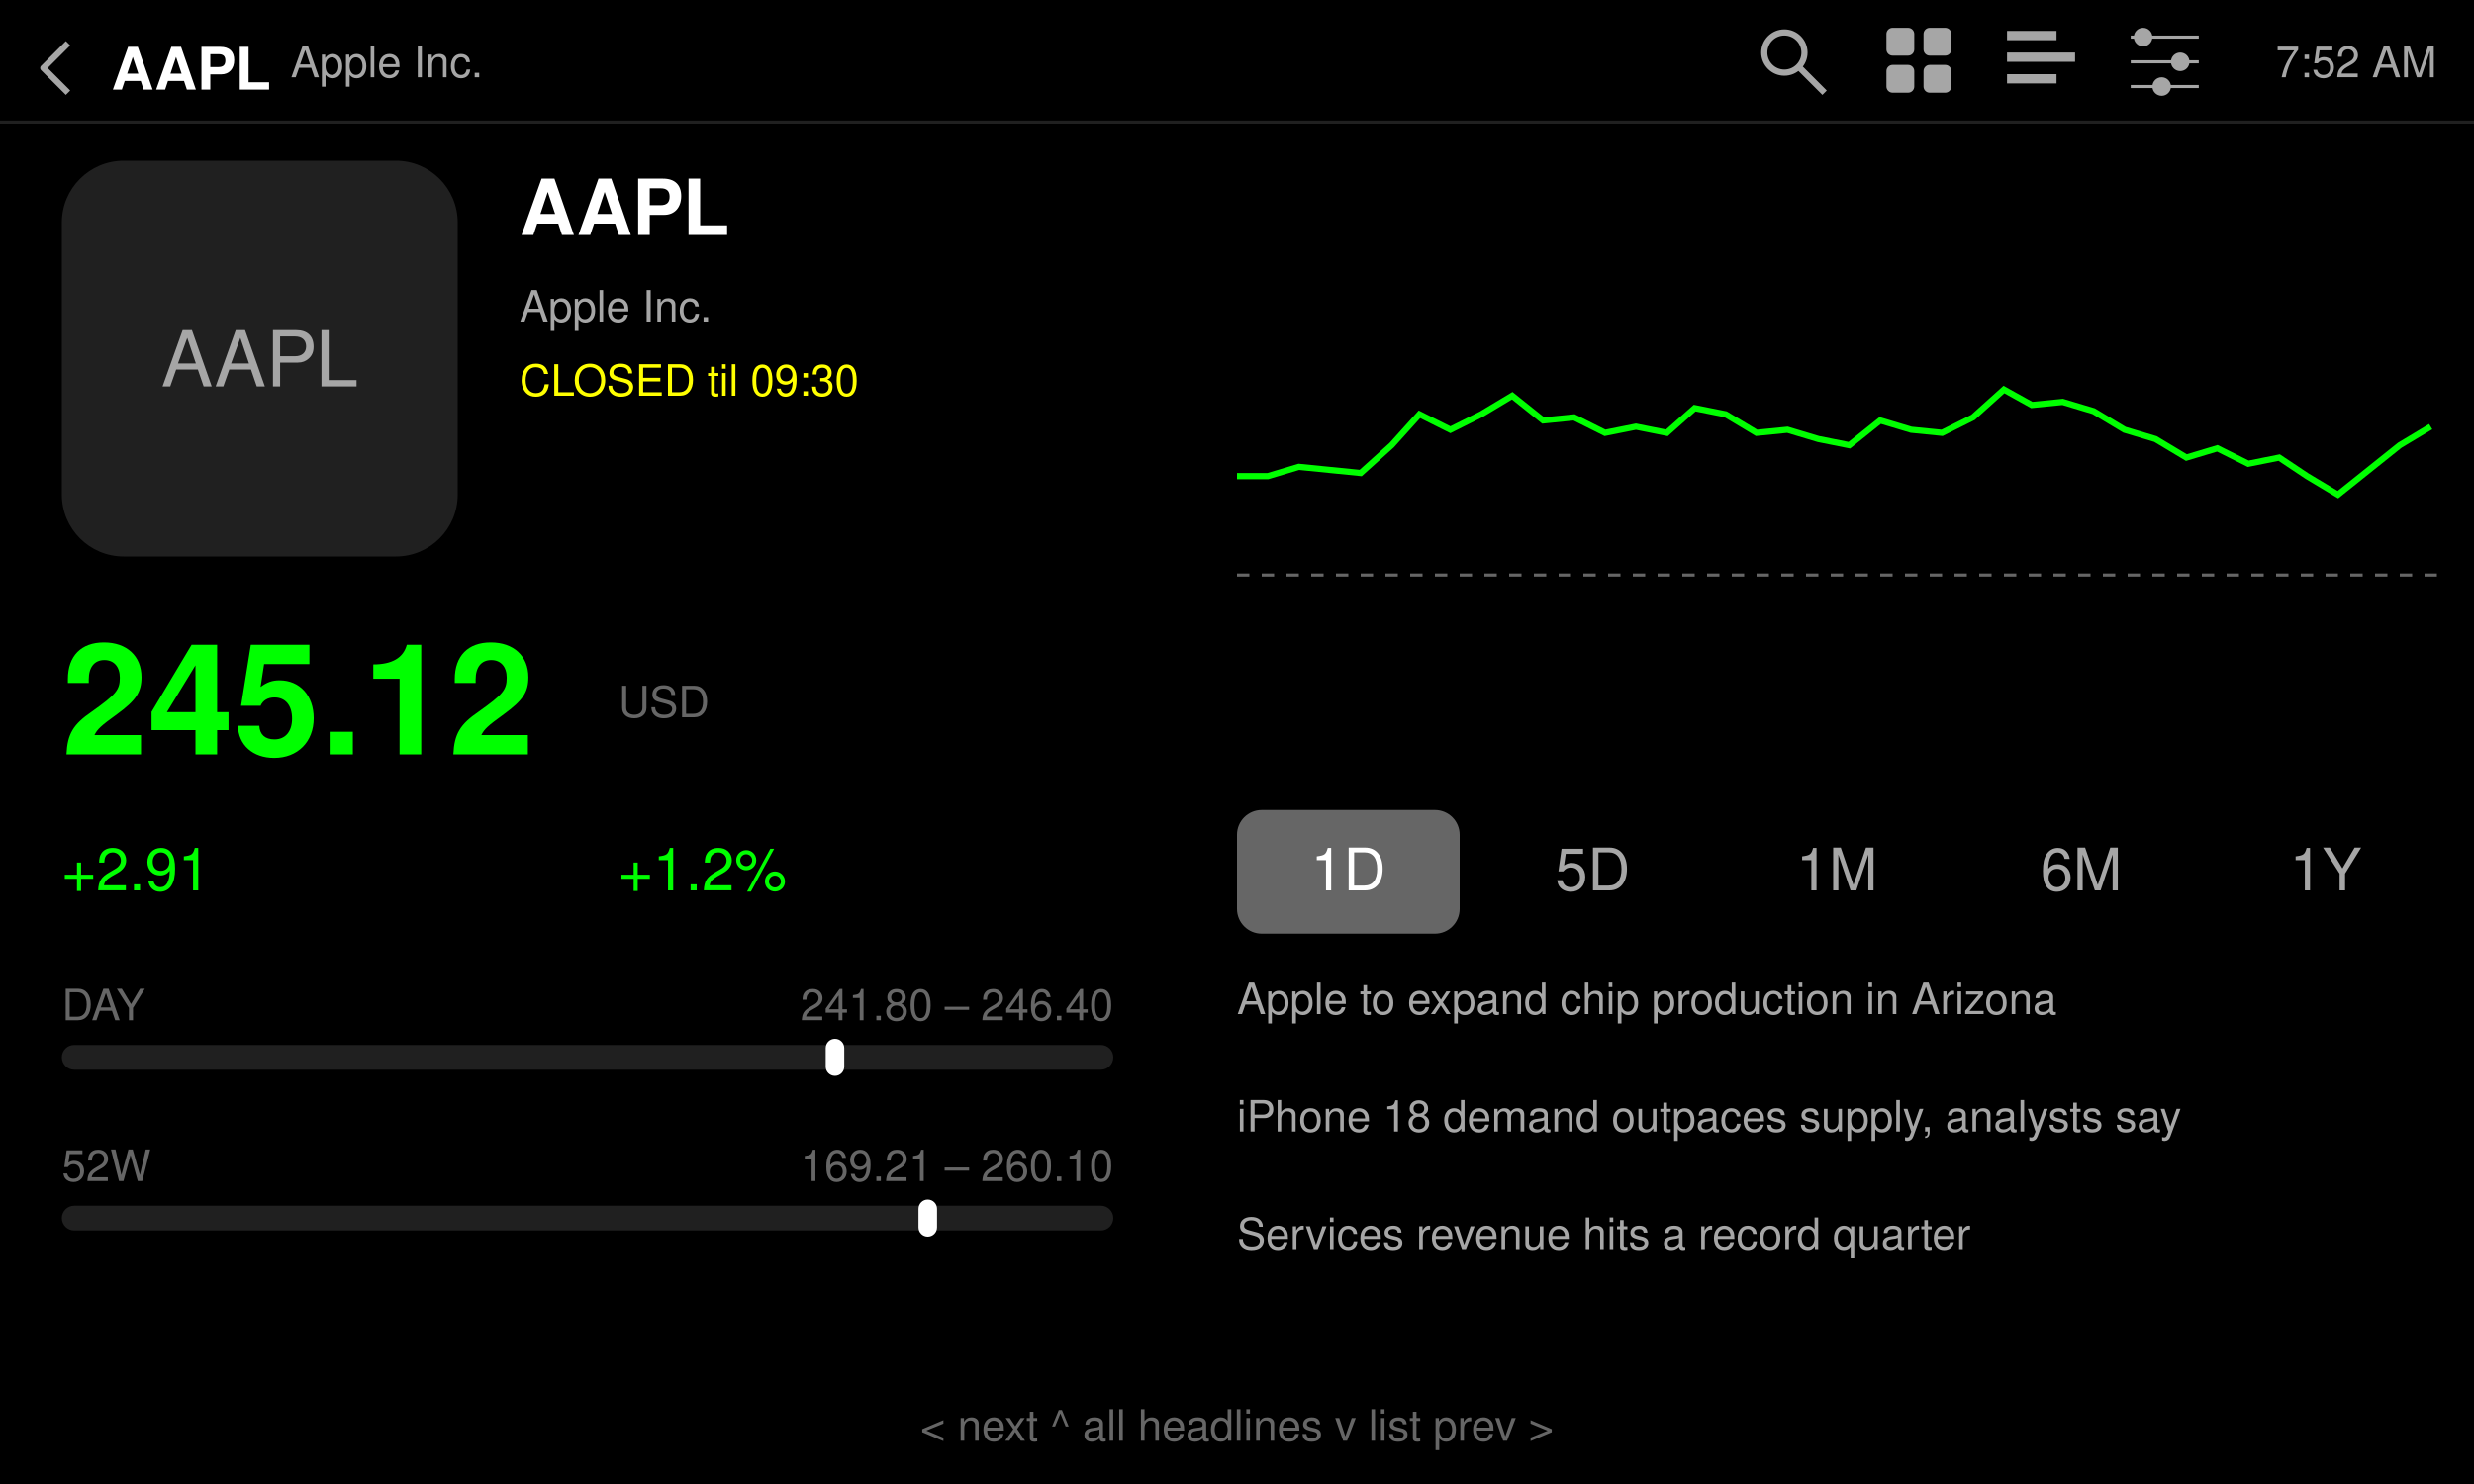
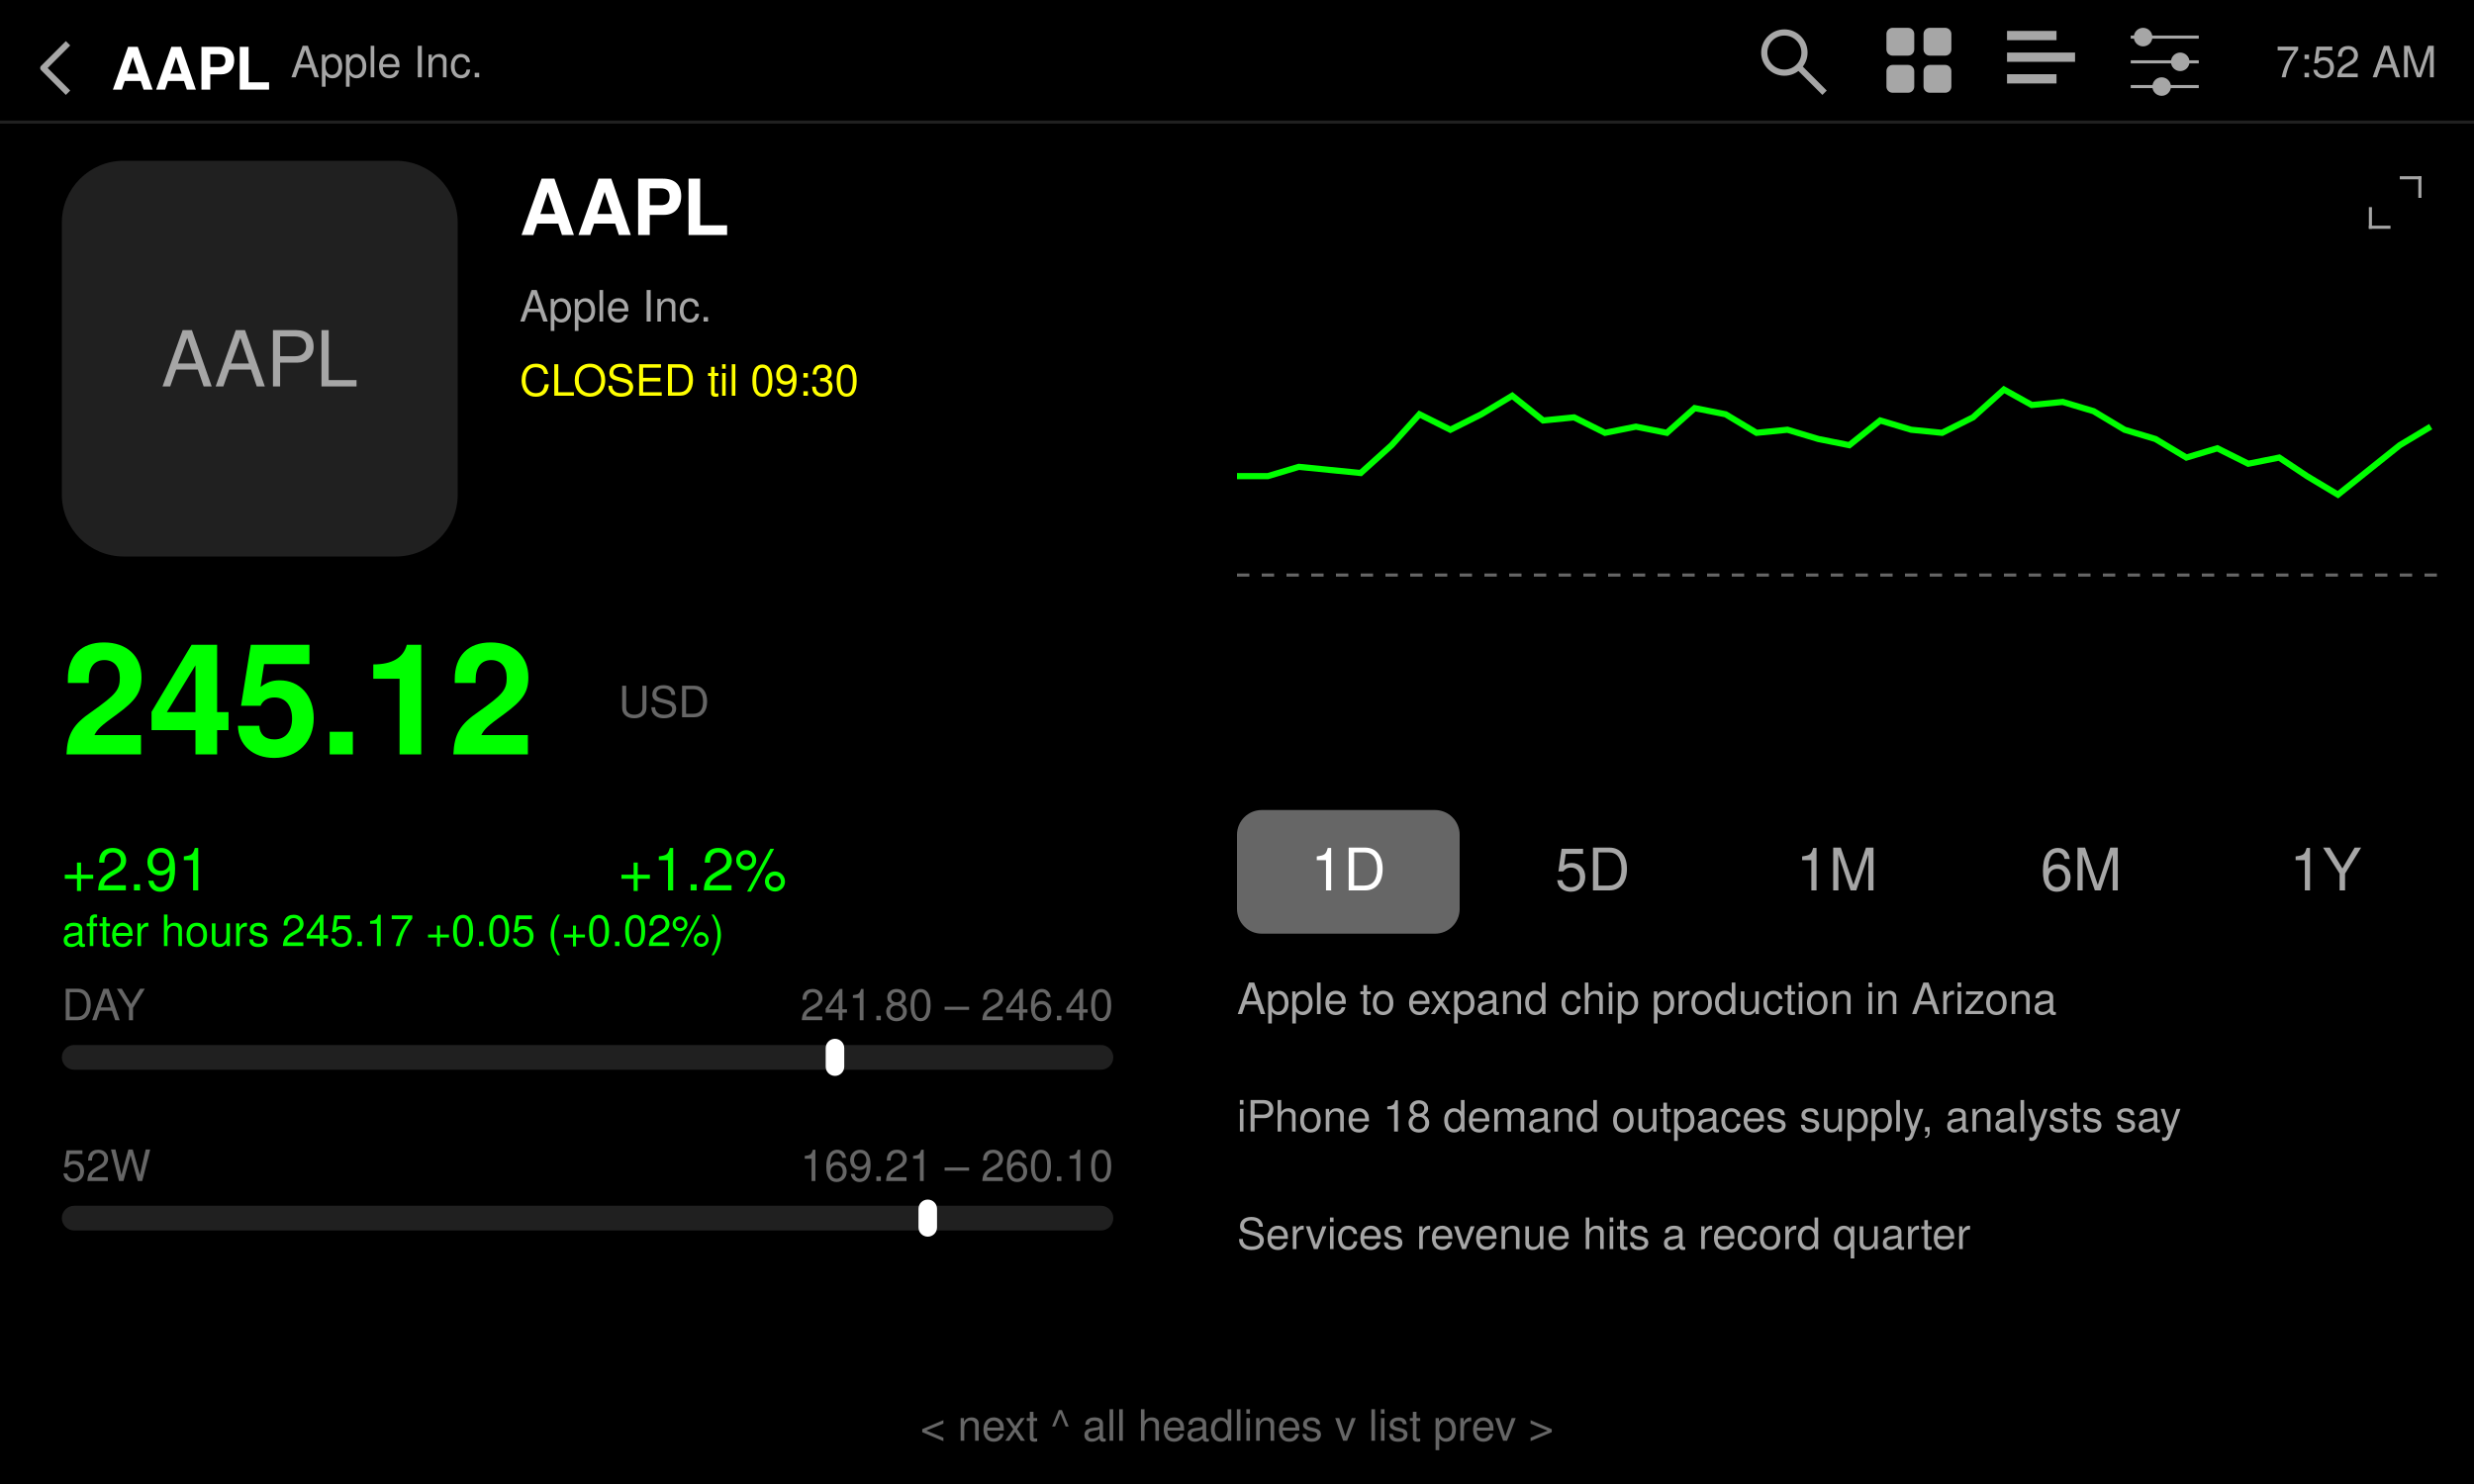
<svg xmlns="http://www.w3.org/2000/svg" viewBox="0 0 800 480" width="800" height="480" role="img" aria-label="ticker STOCK page, two columns: logo, name, the big price and the range bars on the left; the chart, the range chips and three headlines on the right">
  <rect width="800" height="480" fill="#000000" />
  <polyline points="22,14 14,22 22,30" fill="none" stroke="#a6a6a6" stroke-width="2" stroke-linejoin="round" />
  <text x="36" y="29" font-family="Helvetica Neue, Helvetica, Arial, sans-serif" font-size="19" fill="#ffffff" text-anchor="start" font-weight="bold">AAPL</text>
  <text x="94" y="25" font-family="Helvetica Neue, Helvetica, Arial, sans-serif" font-size="14" fill="#a6a6a6" text-anchor="start">Apple Inc.</text>
  <g fill="none" stroke="#a6a6a6" stroke-width="2">
    <circle cx="577" cy="17" r="6.5" />
    <line x1="582" y1="22" x2="590" y2="30" />
  </g>
  <g fill="#a6a6a6">
    <rect x="610" y="9" width="9" height="9" rx="2" />
    <rect x="622" y="9" width="9" height="9" rx="2" />
    <rect x="610" y="21" width="9" height="9" rx="2" />
    <rect x="622" y="21" width="9" height="9" rx="2" />
  </g>
  <g fill="#a6a6a6">
    <rect x="649" y="10" width="16" height="3" />
    <rect x="649" y="17" width="22" height="3" />
    <rect x="649" y="24" width="16" height="3" />
  </g>
  <g stroke="#a6a6a6" stroke-width="1">
    <line x1="689" y1="12" x2="711" y2="12" />
    <line x1="689" y1="20" x2="711" y2="20" />
    <line x1="689" y1="28" x2="711" y2="28" />
  </g>
  <g fill="#a6a6a6">
    <circle cx="693" cy="12" r="3" />
    <circle cx="705" cy="20" r="3" />
    <circle cx="699" cy="28" r="3" />
  </g>
  <text x="788" y="25" font-family="Helvetica Neue, Helvetica, Arial, sans-serif" font-size="14" fill="#a6a6a6" text-anchor="end">7:52 AM</text>
  <line x1="0" y1="39.5" x2="800" y2="39.5" stroke="#202020" />
  <rect x="20" y="52" width="128" height="128" rx="20" fill="#202020" />
  <text x="84" y="125" font-family="Helvetica Neue, Helvetica, Arial, sans-serif" font-size="25" fill="#a6a6a6" text-anchor="middle">AAPL</text>
  <text x="168" y="76" font-family="Helvetica Neue, Helvetica, Arial, sans-serif" font-size="25" fill="#ffffff" text-anchor="start" font-weight="bold">AAPL</text>
  <text x="168" y="104" font-family="Helvetica Neue, Helvetica, Arial, sans-serif" font-size="14" fill="#a6a6a6" text-anchor="start">Apple Inc.</text>
  <text x="168" y="128" font-family="Helvetica Neue, Helvetica, Arial, sans-serif" font-size="14" fill="#ffff00" text-anchor="start">CLOSED til 09:30</text>
  <text x="20" y="244" font-family="Helvetica Neue, Helvetica, Arial, sans-serif" font-size="50" fill="#00ff00" text-anchor="start" font-weight="bold">245.12</text>
  <text x="200" y="232" font-family="Helvetica Neue, Helvetica, Arial, sans-serif" font-size="14" fill="#666666" text-anchor="start">USD</text>
+   <g stroke="#a6a6a6" stroke-width="1">
+     <line x1="776" y1="57.5" x2="783" y2="57.5" />
+     <line x1="782.5" y1="57" x2="782.5" y2="64" />
+     <line x1="766" y1="73.5" x2="773" y2="73.5" />
+     <line x1="766.5" y1="67" x2="766.5" y2="74" />
+   </g>
+   <text x="20" y="306" font-family="Helvetica Neue, Helvetica, Arial, sans-serif" font-size="14" fill="#00ff00" text-anchor="start">after hours 245.17   +0.05 (+0.02%)</text>
  <text x="20" y="288" font-family="Helvetica Neue, Helvetica, Arial, sans-serif" font-size="19" fill="#00ff00" text-anchor="start">+2.91</text>
  <text x="200" y="288" font-family="Helvetica Neue, Helvetica, Arial, sans-serif" font-size="19" fill="#00ff00" text-anchor="start">+1.2%</text>
  <text x="20" y="330" font-family="Helvetica Neue, Helvetica, Arial, sans-serif" font-size="14" fill="#666666" text-anchor="start">DAY</text>
  <text x="360" y="330" font-family="Helvetica Neue, Helvetica, Arial, sans-serif" font-size="14" fill="#666666" text-anchor="end">241.80  –  246.40</text>
  <rect x="20" y="338" width="340" height="8" rx="4" fill="#202020" />
  <rect x="267" y="336" width="6" height="12" rx="3" fill="#ffffff" />
  <text x="20" y="382" font-family="Helvetica Neue, Helvetica, Arial, sans-serif" font-size="14" fill="#666666" text-anchor="start">52W</text>
  <text x="360" y="382" font-family="Helvetica Neue, Helvetica, Arial, sans-serif" font-size="14" fill="#666666" text-anchor="end">169.21  –  260.10</text>
  <rect x="20" y="390" width="340" height="8" rx="4" fill="#202020" />
  <rect x="297" y="388" width="6" height="12" rx="3" fill="#ffffff" />
  <line x1="400" y1="186" x2="788" y2="186" stroke="#666666" stroke-dasharray="4 4" />
  <polyline fill="none" stroke="#00ff00" stroke-width="2" points="400,154 410,154 420,151 430,152 440,153 450,144 459,134 469,139 479,134 489,128 499,136 509,135 519,140 529,138 539,140 548,132 558,134 568,140 578,139 588,142 598,144 608,136 618,139 628,140 638,135 648,126 657,131 667,130 677,133 687,139 697,142 707,148 717,145 727,150 737,148 746,154 756,160 766,152 776,144 786,138" />
  <rect x="400" y="262" width="72" height="40" rx="8" fill="#666666" />
  <text x="436" y="288" font-family="Helvetica Neue, Helvetica, Arial, sans-serif" font-size="19" fill="#ffffff" text-anchor="middle">1D</text>
  <rect x="479" y="262" width="72" height="40" rx="8" fill="#000000" />
  <text x="515" y="288" font-family="Helvetica Neue, Helvetica, Arial, sans-serif" font-size="19" fill="#a6a6a6" text-anchor="middle">5D</text>
  <rect x="558" y="262" width="72" height="40" rx="8" fill="#000000" />
  <text x="594" y="288" font-family="Helvetica Neue, Helvetica, Arial, sans-serif" font-size="19" fill="#a6a6a6" text-anchor="middle">1M</text>
  <rect x="637" y="262" width="72" height="40" rx="8" fill="#000000" />
  <text x="673" y="288" font-family="Helvetica Neue, Helvetica, Arial, sans-serif" font-size="19" fill="#a6a6a6" text-anchor="middle">6M</text>
  <rect x="716" y="262" width="72" height="40" rx="8" fill="#000000" />
  <text x="752" y="288" font-family="Helvetica Neue, Helvetica, Arial, sans-serif" font-size="19" fill="#a6a6a6" text-anchor="middle">1Y</text>
  <text x="400" y="328" font-family="Helvetica Neue, Helvetica, Arial, sans-serif" font-size="14" fill="#a6a6a6" text-anchor="start">Apple to expand chip production in Arizona</text>
  <text x="400" y="366" font-family="Helvetica Neue, Helvetica, Arial, sans-serif" font-size="14" fill="#a6a6a6" text-anchor="start">iPhone 18 demand outpaces supply, analysts say</text>
  <text x="400" y="404" font-family="Helvetica Neue, Helvetica, Arial, sans-serif" font-size="14" fill="#a6a6a6" text-anchor="start">Services revenue hits a record quarter</text>
  <text x="400" y="466" font-family="Helvetica Neue, Helvetica, Arial, sans-serif" font-size="14" fill="#666666" text-anchor="middle">&lt; next        ^ all headlines        v list        prev &gt;</text>
</svg>
